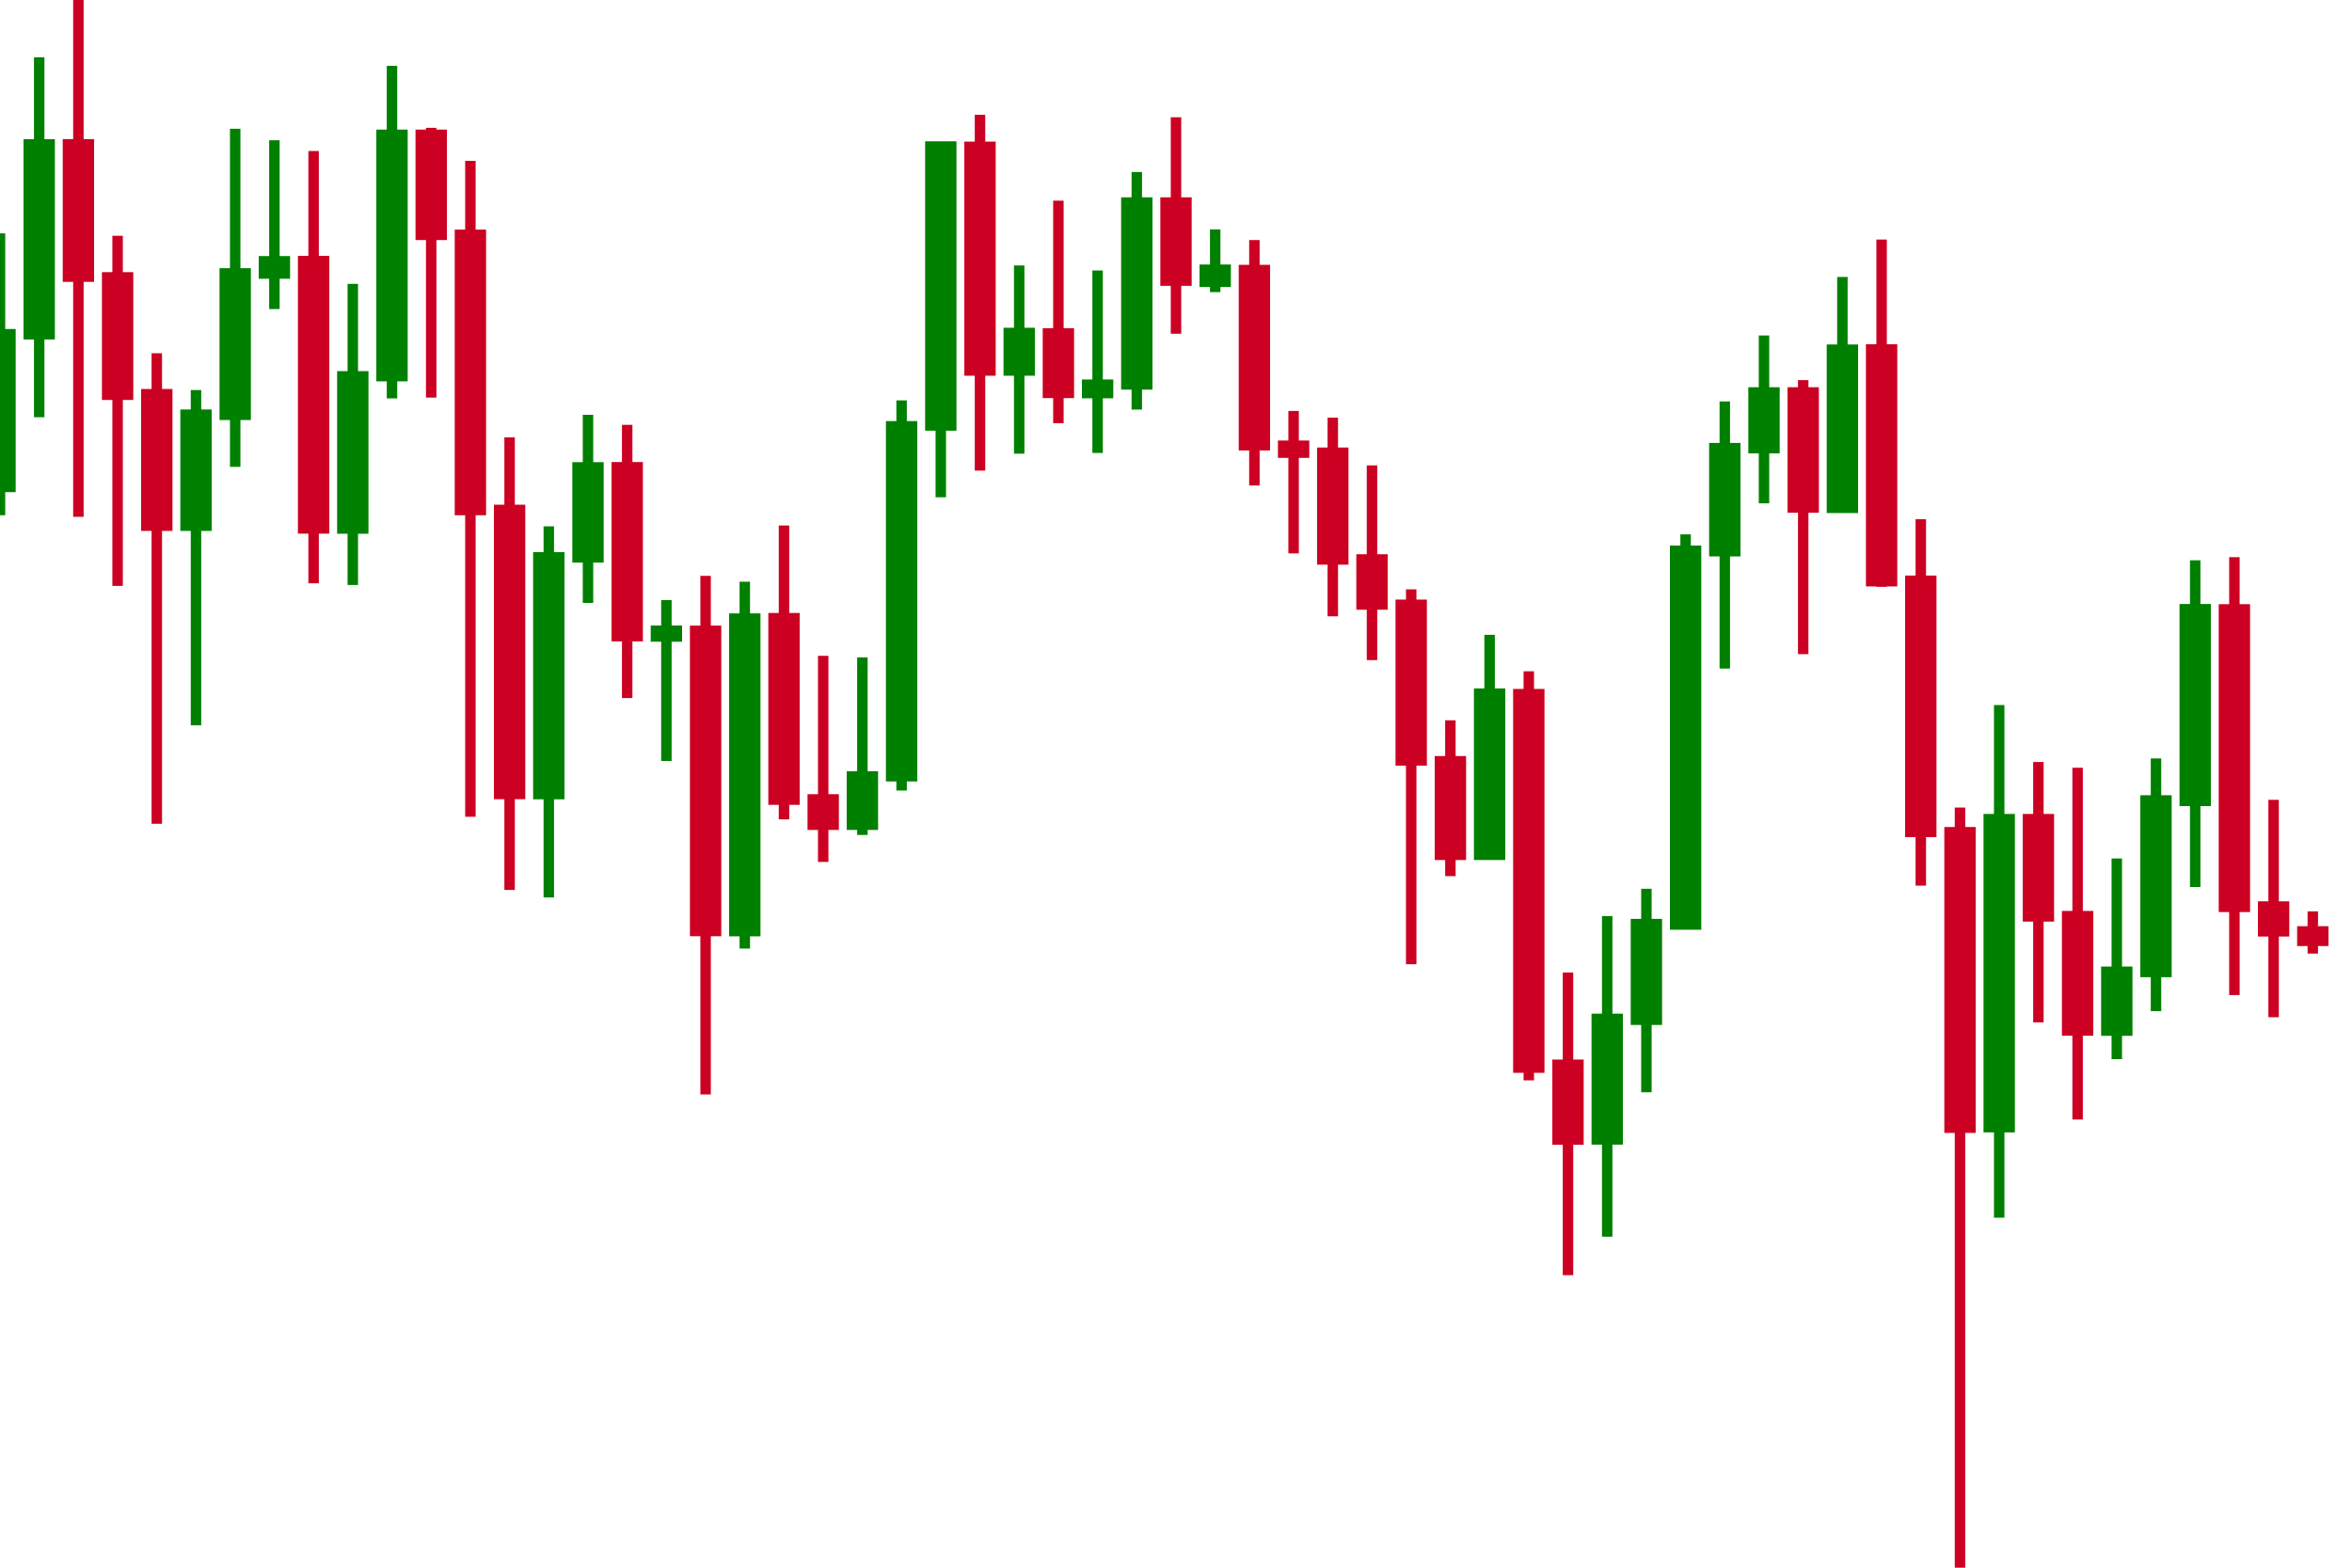
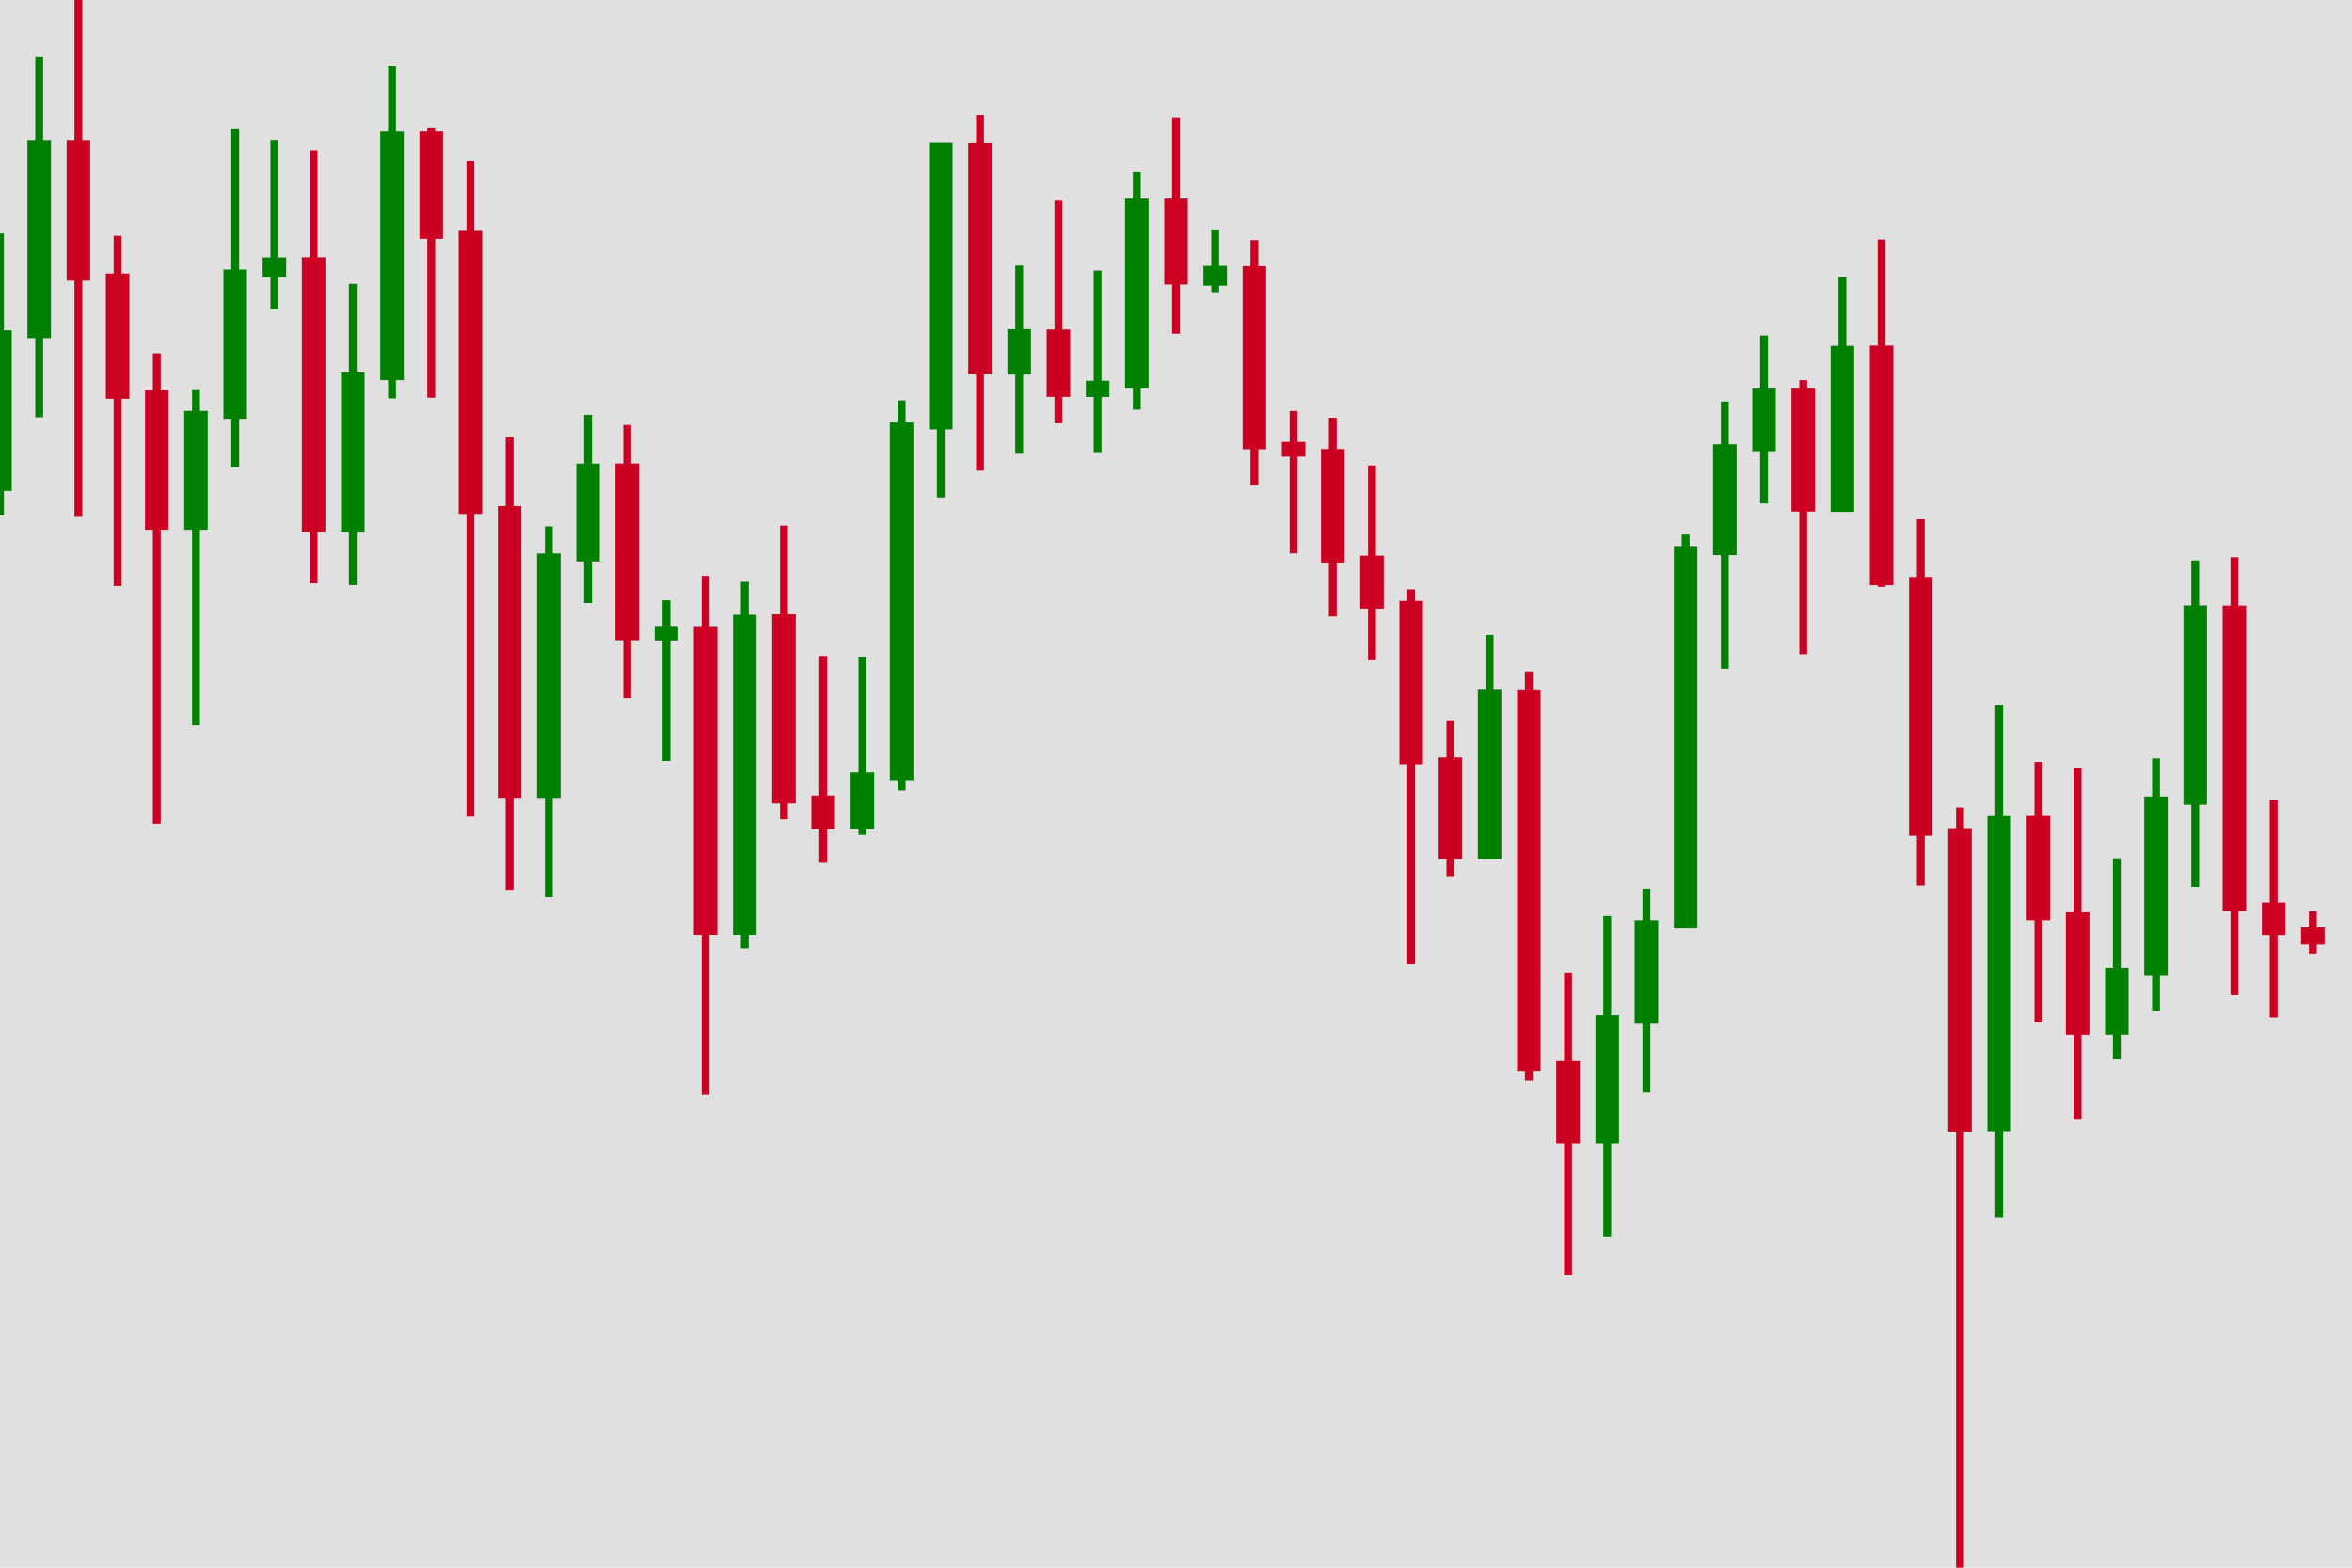
- <svg xmlns="http://www.w3.org/2000/svg" baseProfile="full" height="150" version="1.1" width="225">
+ <svg xmlns="http://www.w3.org/2000/svg" baseProfile="full" height="200" version="1.1" width="300">
  <defs />
-   <rect fill="green" height="14.61" stroke="green" width="2" x="-1.0" y="31.98" />
-   <line stroke="green" x1="0.0" x2="0.0" y1="22.33" y2="49.3" />
-   <rect fill="green" height="18.16" stroke="green" width="2" x="2.75" y="13.82" />
-   <line stroke="green" x1="3.75" x2="3.75" y1="5.48" y2="39.92" />
-   <rect fill="#cc0022" height="12.66" stroke="#cc0022" width="2" x="6.5" y="13.81" />
-   <line stroke="#cc0022" x1="7.5" x2="7.5" y1="0.0" y2="49.45" />
-   <rect fill="#cc0022" height="11.23" stroke="#cc0022" width="2" x="10.25" y="26.54" />
-   <line stroke="#cc0022" x1="11.25" x2="11.25" y1="22.56" y2="56.06" />
-   <rect fill="#cc0022" height="12.58" stroke="#cc0022" width="2" x="14.0" y="37.72" />
-   <line stroke="#cc0022" x1="15.0" x2="15.0" y1="33.8" y2="78.82" />
-   <rect fill="green" height="10.62" stroke="green" width="2" x="17.75" y="39.68" />
-   <line stroke="green" x1="18.75" x2="18.75" y1="37.32" y2="69.4" />
-   <rect fill="green" height="13.53" stroke="green" width="2" x="21.5" y="26.16" />
-   <line stroke="green" x1="22.5" x2="22.5" y1="12.32" y2="44.67" />
-   <rect fill="green" height="1.17" stroke="green" width="2" x="25.25" y="25.0" />
-   <line stroke="green" x1="26.25" x2="26.25" y1="13.42" y2="29.57" />
-   <rect fill="#cc0022" height="25.58" stroke="#cc0022" width="2" x="29.0" y="24.98" />
-   <line stroke="#cc0022" x1="30.0" x2="30.0" y1="14.45" y2="55.81" />
-   <rect fill="green" height="14.56" stroke="green" width="2" x="32.75" y="36.01" />
-   <line stroke="green" x1="33.75" x2="33.75" y1="27.16" y2="55.97" />
-   <rect fill="green" height="23.09" stroke="green" width="2" x="36.5" y="12.9" />
-   <line stroke="green" x1="37.5" x2="37.5" y1="6.3" y2="38.12" />
-   <rect fill="#cc0022" height="9.57" stroke="#cc0022" width="2" x="40.25" y="12.9" />
-   <line stroke="#cc0022" x1="41.25" x2="41.25" y1="12.23" y2="38.04" />
-   <rect fill="#cc0022" height="26.33" stroke="#cc0022" width="2" x="44.0" y="22.47" />
-   <line stroke="#cc0022" x1="45.0" x2="45.0" y1="15.39" y2="78.15" />
-   <rect fill="#cc0022" height="27.18" stroke="#cc0022" width="2" x="47.75" y="48.79" />
-   <line stroke="#cc0022" x1="48.75" x2="48.75" y1="41.85" y2="85.15" />
-   <rect fill="green" height="22.65" stroke="green" width="2" x="51.5" y="53.33" />
-   <line stroke="green" x1="52.5" x2="52.5" y1="50.36" y2="85.87" />
-   <rect fill="green" height="8.61" stroke="green" width="2" x="55.25" y="44.72" />
-   <line stroke="green" x1="56.25" x2="56.25" y1="39.69" y2="57.69" />
-   <rect fill="#cc0022" height="16.16" stroke="#cc0022" width="2" x="59.0" y="44.71" />
-   <line stroke="#cc0022" x1="60.0" x2="60.0" y1="40.65" y2="66.79" />
-   <rect fill="green" height="0.55" stroke="green" width="2" x="62.75" y="60.35" />
-   <line stroke="green" x1="63.75" x2="63.75" y1="57.42" y2="72.81" />
-   <rect fill="#cc0022" height="28.72" stroke="#cc0022" width="2" x="66.5" y="60.36" />
-   <line stroke="#cc0022" x1="67.5" x2="67.5" y1="55.1" y2="104.72" />
-   <rect fill="green" height="29.9" stroke="green" width="2" x="70.25" y="59.19" />
-   <line stroke="green" x1="71.25" x2="71.25" y1="55.66" y2="90.76" />
-   <rect fill="#cc0022" height="17.36" stroke="#cc0022" width="2" x="74.0" y="59.15" />
-   <line stroke="#cc0022" x1="75.0" x2="75.0" y1="50.28" y2="78.4" />
-   <rect fill="#cc0022" height="2.42" stroke="#cc0022" width="2" x="77.75" y="76.49" />
-   <line stroke="#cc0022" x1="78.75" x2="78.75" y1="62.75" y2="82.47" />
-   <rect fill="green" height="4.62" stroke="green" width="2" x="81.5" y="74.29" />
-   <line stroke="green" x1="82.5" x2="82.5" y1="62.9" y2="79.89" />
-   <rect fill="green" height="33.48" stroke="green" width="2" x="85.25" y="40.79" />
-   <line stroke="green" x1="86.25" x2="86.25" y1="38.31" y2="75.64" />
-   <rect fill="green" height="26.69" stroke="green" width="2" x="89.0" y="14.02" />
-   <line stroke="green" x1="90.0" x2="90.0" y1="13.8" y2="47.58" />
-   <rect fill="#cc0022" height="21.4" stroke="#cc0022" width="2" x="92.75" y="14.05" />
-   <line stroke="#cc0022" x1="93.75" x2="93.75" y1="10.98" y2="45.03" />
-   <rect fill="green" height="3.59" stroke="green" width="2" x="96.5" y="31.86" />
-   <line stroke="green" x1="97.5" x2="97.5" y1="25.4" y2="43.41" />
-   <rect fill="#cc0022" height="5.69" stroke="#cc0022" width="2" x="100.25" y="31.9" />
-   <line stroke="#cc0022" x1="101.25" x2="101.25" y1="19.2" y2="40.49" />
-   <rect fill="green" height="0.8" stroke="green" width="2" x="104.0" y="36.81" />
-   <line stroke="green" x1="105.0" x2="105.0" y1="25.88" y2="43.34" />
-   <rect fill="green" height="17.4" stroke="green" width="2" x="107.75" y="19.38" />
-   <line stroke="green" x1="108.75" x2="108.75" y1="16.46" y2="39.19" />
-   <rect fill="#cc0022" height="7.47" stroke="#cc0022" width="2" x="111.5" y="19.38" />
-   <line stroke="#cc0022" x1="112.5" x2="112.5" y1="11.22" y2="31.93" />
-   <rect fill="green" height="1.15" stroke="green" width="2" x="115.25" y="25.81" />
-   <line stroke="green" x1="116.25" x2="116.25" y1="21.95" y2="27.95" />
-   <rect fill="#cc0022" height="16.76" stroke="#cc0022" width="2" x="119.0" y="25.84" />
-   <line stroke="#cc0022" x1="120.0" x2="120.0" y1="22.97" y2="46.45" />
-   <rect fill="#cc0022" height="0.66" stroke="#cc0022" width="2" x="122.75" y="42.65" />
-   <line stroke="#cc0022" x1="123.75" x2="123.75" y1="39.32" y2="52.95" />
-   <rect fill="#cc0022" height="10.21" stroke="#cc0022" width="2" x="126.5" y="43.32" />
-   <line stroke="#cc0022" x1="127.5" x2="127.5" y1="39.96" y2="58.97" />
-   <rect fill="#cc0022" height="4.31" stroke="#cc0022" width="2" x="130.25" y="53.53" />
-   <line stroke="#cc0022" x1="131.25" x2="131.25" y1="44.53" y2="63.16" />
-   <rect fill="#cc0022" height="14.89" stroke="#cc0022" width="2" x="134.0" y="57.87" />
-   <line stroke="#cc0022" x1="135.0" x2="135.0" y1="56.39" y2="92.26" />
-   <rect fill="#cc0022" height="8.95" stroke="#cc0022" width="2" x="137.75" y="72.84" />
-   <line stroke="#cc0022" x1="138.75" x2="138.75" y1="68.92" y2="83.83" />
-   <rect fill="green" height="15.42" stroke="green" width="2" x="141.5" y="66.37" />
-   <line stroke="green" x1="142.5" x2="142.5" y1="60.74" y2="81.91" />
-   <rect fill="#cc0022" height="35.73" stroke="#cc0022" width="2" x="145.25" y="66.42" />
-   <line stroke="#cc0022" x1="146.25" x2="146.25" y1="64.23" y2="103.37" />
-   <rect fill="#cc0022" height="7.15" stroke="#cc0022" width="2" x="149.0" y="101.88" />
-   <line stroke="#cc0022" x1="150.0" x2="150.0" y1="93.05" y2="122.01" />
-   <rect fill="green" height="11.53" stroke="green" width="2" x="152.75" y="97.49" />
-   <line stroke="green" x1="153.75" x2="153.75" y1="87.65" y2="118.33" />
-   <rect fill="green" height="9.15" stroke="green" width="2" x="156.5" y="88.42" />
-   <line stroke="green" x1="157.5" x2="157.5" y1="85.04" y2="104.51" />
-   <rect fill="green" height="35.76" stroke="green" width="2" x="160.25" y="52.7" />
-   <line stroke="green" x1="161.25" x2="161.25" y1="51.13" y2="88.46" />
-   <rect fill="green" height="9.86" stroke="green" width="2" x="164.0" y="42.88" />
-   <line stroke="green" x1="165.0" x2="165.0" y1="38.41" y2="63.97" />
-   <rect fill="green" height="5.33" stroke="green" width="2" x="167.75" y="37.55" />
-   <line stroke="green" x1="168.75" x2="168.75" y1="32.1" y2="48.16" />
-   <rect fill="#cc0022" height="11.01" stroke="#cc0022" width="2" x="171.5" y="37.55" />
-   <line stroke="#cc0022" x1="172.5" x2="172.5" y1="36.37" y2="62.59" />
-   <rect fill="green" height="15.13" stroke="green" width="2" x="175.25" y="33.46" />
-   <line stroke="green" x1="176.25" x2="176.25" y1="26.5" y2="48.76" />
-   <rect fill="#cc0022" height="22.17" stroke="#cc0022" width="2" x="179.0" y="33.44" />
-   <line stroke="#cc0022" x1="180.0" x2="180.0" y1="22.92" y2="56.14" />
-   <rect fill="#cc0022" height="24.03" stroke="#cc0022" width="2" x="182.75" y="55.57" />
-   <line stroke="#cc0022" x1="183.75" x2="183.75" y1="49.68" y2="84.74" />
-   <rect fill="#cc0022" height="28.27" stroke="#cc0022" width="2" x="186.5" y="79.63" />
-   <line stroke="#cc0022" x1="187.5" x2="187.5" y1="77.27" y2="150.0" />
-   <rect fill="green" height="29.47" stroke="green" width="2" x="190.25" y="78.38" />
-   <line stroke="green" x1="191.25" x2="191.25" y1="67.46" y2="116.51" />
-   <rect fill="#cc0022" height="9.3" stroke="#cc0022" width="2" x="194.0" y="78.38" />
-   <line stroke="#cc0022" x1="195.0" x2="195.0" y1="72.91" y2="97.82" />
-   <rect fill="#cc0022" height="10.94" stroke="#cc0022" width="2" x="197.75" y="87.66" />
-   <line stroke="#cc0022" x1="198.75" x2="198.75" y1="73.46" y2="107.12" />
-   <rect fill="green" height="5.63" stroke="green" width="2" x="201.5" y="92.98" />
-   <line stroke="green" x1="202.5" x2="202.5" y1="82.14" y2="101.34" />
-   <rect fill="green" height="16.41" stroke="green" width="2" x="205.25" y="76.59" />
-   <line stroke="green" x1="206.25" x2="206.25" y1="72.57" y2="96.75" />
-   <rect fill="green" height="18.34" stroke="green" width="2" x="209.0" y="58.29" />
-   <line stroke="green" x1="210.0" x2="210.0" y1="53.61" y2="84.87" />
-   <rect fill="#cc0022" height="28.46" stroke="#cc0022" width="2" x="212.75" y="58.31" />
-   <line stroke="#cc0022" x1="213.75" x2="213.75" y1="53.31" y2="95.21" />
-   <rect fill="#cc0022" height="2.37" stroke="#cc0022" width="2" x="216.5" y="86.74" />
-   <line stroke="#cc0022" x1="217.5" x2="217.5" y1="76.53" y2="97.33" />
-   <rect fill="#cc0022" height="0.9" stroke="#cc0022" width="2" x="220.25" y="89.12" />
-   <line stroke="#cc0022" x1="221.25" x2="221.25" y1="87.2" y2="91.24" />
+   <rect width="100%" height="100%" fill="#e0e0e0" />
+   <rect fill="green" height="19.48" stroke="green" width="2" x="-1.0" y="42.64" />
+   <line stroke="green" x1="0.0" x2="0.0" y1="29.78" y2="65.73" />
+   <rect fill="green" height="24.21" stroke="green" width="2" x="4.0" y="18.42" />
+   <line stroke="green" x1="5.0" x2="5.0" y1="7.3" y2="53.23" />
+   <rect fill="#cc0022" height="16.88" stroke="#cc0022" width="2" x="9.0" y="18.42" />
+   <line stroke="#cc0022" x1="10.0" x2="10.0" y1="0.0" y2="65.93" />
+   <rect fill="#cc0022" height="14.97" stroke="#cc0022" width="2" x="14.0" y="35.39" />
+   <line stroke="#cc0022" x1="15.0" x2="15.0" y1="30.08" y2="74.75" />
+   <rect fill="#cc0022" height="16.77" stroke="#cc0022" width="2" x="19.0" y="50.3" />
+   <line stroke="#cc0022" x1="20.0" x2="20.0" y1="45.07" y2="105.1" />
+   <rect fill="green" height="14.16" stroke="green" width="2" x="24.0" y="52.91" />
+   <line stroke="green" x1="25.0" x2="25.0" y1="49.76" y2="92.53" />
+   <rect fill="green" height="18.04" stroke="green" width="2" x="29.0" y="34.88" />
+   <line stroke="green" x1="30.0" x2="30.0" y1="16.42" y2="59.57" />
+   <rect fill="green" height="1.56" stroke="green" width="2" x="34.0" y="33.33" />
+   <line stroke="green" x1="35.0" x2="35.0" y1="17.9" y2="39.42" />
+   <rect fill="#cc0022" height="34.11" stroke="#cc0022" width="2" x="39.0" y="33.31" />
+   <line stroke="#cc0022" x1="40.0" x2="40.0" y1="19.26" y2="74.41" />
+   <rect fill="green" height="19.42" stroke="green" width="2" x="44.0" y="48.01" />
+   <line stroke="green" x1="45.0" x2="45.0" y1="36.21" y2="74.63" />
+   <rect fill="green" height="30.78" stroke="green" width="2" x="49.0" y="17.21" />
+   <line stroke="green" x1="50.0" x2="50.0" y1="8.4" y2="50.82" />
+   <rect fill="#cc0022" height="12.76" stroke="#cc0022" width="2" x="54.0" y="17.2" />
+   <line stroke="#cc0022" x1="55.0" x2="55.0" y1="16.3" y2="50.73" />
+   <rect fill="#cc0022" height="35.1" stroke="#cc0022" width="2" x="59.0" y="29.95" />
+   <line stroke="#cc0022" x1="60.0" x2="60.0" y1="20.52" y2="104.19" />
+   <rect fill="#cc0022" height="36.24" stroke="#cc0022" width="2" x="64.0" y="65.05" />
+   <line stroke="#cc0022" x1="65.0" x2="65.0" y1="55.8" y2="113.54" />
+   <rect fill="green" height="30.2" stroke="green" width="2" x="69.0" y="71.1" />
+   <line stroke="green" x1="70.0" x2="70.0" y1="67.14" y2="114.49" />
+   <rect fill="green" height="11.49" stroke="green" width="2" x="74.0" y="59.63" />
+   <line stroke="green" x1="75.0" x2="75.0" y1="52.91" y2="76.92" />
+   <rect fill="#cc0022" height="21.55" stroke="#cc0022" width="2" x="79.0" y="59.62" />
+   <line stroke="#cc0022" x1="80.0" x2="80.0" y1="54.2" y2="89.05" />
+   <rect fill="green" height="0.73" stroke="green" width="2" x="84.0" y="80.47" />
+   <line stroke="green" x1="85.0" x2="85.0" y1="76.57" y2="97.08" />
+   <rect fill="#cc0022" height="38.3" stroke="#cc0022" width="2" x="89.0" y="80.48" />
+   <line stroke="#cc0022" x1="90.0" x2="90.0" y1="73.46" y2="139.63" />
+   <rect fill="green" height="39.86" stroke="green" width="2" x="94.0" y="78.92" />
+   <line stroke="green" x1="95.0" x2="95.0" y1="74.22" y2="121.01" />
+   <rect fill="#cc0022" height="23.15" stroke="#cc0022" width="2" x="99.0" y="78.86" />
+   <line stroke="#cc0022" x1="100.0" x2="100.0" y1="67.04" y2="104.54" />
+   <rect fill="#cc0022" height="3.23" stroke="#cc0022" width="2" x="104.0" y="101.99" />
+   <line stroke="#cc0022" x1="105.0" x2="105.0" y1="83.67" y2="109.96" />
+   <rect fill="green" height="6.17" stroke="green" width="2" x="109.0" y="99.05" />
+   <line stroke="green" x1="110.0" x2="110.0" y1="83.86" y2="106.52" />
+   <rect fill="green" height="44.65" stroke="green" width="2" x="114.0" y="54.39" />
+   <line stroke="green" x1="115.0" x2="115.0" y1="51.08" y2="100.85" />
+   <rect fill="green" height="35.58" stroke="green" width="2" x="119.0" y="18.69" />
+   <line stroke="green" x1="120.0" x2="120.0" y1="18.41" y2="63.45" />
+   <rect fill="#cc0022" height="28.53" stroke="#cc0022" width="2" x="124.0" y="18.73" />
+   <line stroke="#cc0022" x1="125.0" x2="125.0" y1="14.65" y2="60.04" />
+   <rect fill="green" height="4.79" stroke="green" width="2" x="129.0" y="42.49" />
+   <line stroke="green" x1="130.0" x2="130.0" y1="33.87" y2="57.88" />
+   <rect fill="#cc0022" height="7.59" stroke="#cc0022" width="2" x="134.0" y="42.53" />
+   <line stroke="#cc0022" x1="135.0" x2="135.0" y1="25.6" y2="53.99" />
+   <rect fill="green" height="1.06" stroke="green" width="2" x="139.0" y="49.07" />
+   <line stroke="green" x1="140.0" x2="140.0" y1="34.51" y2="57.79" />
+   <rect fill="green" height="23.2" stroke="green" width="2" x="144.0" y="25.84" />
+   <line stroke="green" x1="145.0" x2="145.0" y1="21.95" y2="52.25" />
+   <rect fill="#cc0022" height="9.95" stroke="#cc0022" width="2" x="149.0" y="25.84" />
+   <line stroke="#cc0022" x1="150.0" x2="150.0" y1="14.96" y2="42.57" />
+   <rect fill="green" height="1.53" stroke="green" width="2" x="154.0" y="34.41" />
+   <line stroke="green" x1="155.0" x2="155.0" y1="29.27" y2="37.27" />
+   <rect fill="#cc0022" height="22.35" stroke="#cc0022" width="2" x="159.0" y="34.45" />
+   <line stroke="#cc0022" x1="160.0" x2="160.0" y1="30.63" y2="61.93" />
+   <rect fill="#cc0022" height="0.88" stroke="#cc0022" width="2" x="164.0" y="56.86" />
+   <line stroke="#cc0022" x1="165.0" x2="165.0" y1="52.42" y2="70.59" />
+   <rect fill="#cc0022" height="13.61" stroke="#cc0022" width="2" x="169.0" y="57.77" />
+   <line stroke="#cc0022" x1="170.0" x2="170.0" y1="53.29" y2="78.63" />
+   <rect fill="#cc0022" height="5.75" stroke="#cc0022" width="2" x="174.0" y="71.38" />
+   <line stroke="#cc0022" x1="175.0" x2="175.0" y1="59.37" y2="84.22" />
+   <rect fill="#cc0022" height="19.85" stroke="#cc0022" width="2" x="179.0" y="77.15" />
+   <line stroke="#cc0022" x1="180.0" x2="180.0" y1="75.18" y2="123.01" />
+   <rect fill="#cc0022" height="11.93" stroke="#cc0022" width="2" x="184.0" y="97.13" />
+   <line stroke="#cc0022" x1="185.0" x2="185.0" y1="91.89" y2="111.78" />
+   <rect fill="green" height="20.56" stroke="green" width="2" x="189.0" y="88.5" />
+   <line stroke="green" x1="190.0" x2="190.0" y1="80.99" y2="109.21" />
+   <rect fill="#cc0022" height="47.64" stroke="#cc0022" width="2" x="194.0" y="88.56" />
+   <line stroke="#cc0022" x1="195.0" x2="195.0" y1="85.65" y2="137.82" />
+   <rect fill="#cc0022" height="9.53" stroke="#cc0022" width="2" x="199.0" y="135.83" />
+   <line stroke="#cc0022" x1="200.0" x2="200.0" y1="124.06" y2="162.68" />
+   <rect fill="green" height="15.37" stroke="green" width="2" x="204.0" y="129.99" />
+   <line stroke="green" x1="205.0" x2="205.0" y1="116.86" y2="157.77" />
+   <rect fill="green" height="12.2" stroke="green" width="2" x="209.0" y="117.9" />
+   <line stroke="green" x1="210.0" x2="210.0" y1="113.39" y2="139.35" />
+   <rect fill="green" height="47.68" stroke="green" width="2" x="214.0" y="70.27" />
+   <line stroke="green" x1="215.0" x2="215.0" y1="68.18" y2="117.95" />
+   <rect fill="green" height="13.14" stroke="green" width="2" x="219.0" y="57.17" />
+   <line stroke="green" x1="220.0" x2="220.0" y1="51.22" y2="85.3" />
+   <rect fill="green" height="7.11" stroke="green" width="2" x="224.0" y="50.06" />
+   <line stroke="green" x1="225.0" x2="225.0" y1="42.8" y2="64.22" />
+   <rect fill="#cc0022" height="14.68" stroke="#cc0022" width="2" x="229.0" y="50.07" />
+   <line stroke="#cc0022" x1="230.0" x2="230.0" y1="48.49" y2="83.45" />
+   <rect fill="green" height="20.17" stroke="green" width="2" x="234.0" y="44.62" />
+   <line stroke="green" x1="235.0" x2="235.0" y1="35.34" y2="65.02" />
+   <rect fill="#cc0022" height="29.56" stroke="#cc0022" width="2" x="239.0" y="44.59" />
+   <line stroke="#cc0022" x1="240.0" x2="240.0" y1="30.55" y2="74.86" />
+   <rect fill="#cc0022" height="32.04" stroke="#cc0022" width="2" x="244.0" y="74.09" />
+   <line stroke="#cc0022" x1="245.0" x2="245.0" y1="66.24" y2="112.99" />
+   <rect fill="#cc0022" height="37.69" stroke="#cc0022" width="2" x="249.0" y="106.17" />
+   <line stroke="#cc0022" x1="250.0" x2="250.0" y1="103.03" y2="200.0" />
+   <rect fill="green" height="39.3" stroke="green" width="2" x="254.0" y="104.51" />
+   <line stroke="green" x1="255.0" x2="255.0" y1="89.95" y2="155.34" />
+   <rect fill="#cc0022" height="12.4" stroke="#cc0022" width="2" x="259.0" y="104.5" />
+   <line stroke="#cc0022" x1="260.0" x2="260.0" y1="97.21" y2="130.43" />
+   <rect fill="#cc0022" height="14.59" stroke="#cc0022" width="2" x="264.0" y="116.89" />
+   <line stroke="#cc0022" x1="265.0" x2="265.0" y1="97.95" y2="142.83" />
+   <rect fill="green" height="7.5" stroke="green" width="2" x="269.0" y="123.97" />
+   <line stroke="green" x1="270.0" x2="270.0" y1="109.52" y2="135.13" />
+   <rect fill="green" height="21.88" stroke="green" width="2" x="274.0" y="102.12" />
+   <line stroke="green" x1="275.0" x2="275.0" y1="96.76" y2="129.0" />
+   <rect fill="green" height="24.45" stroke="green" width="2" x="279.0" y="77.72" />
+   <line stroke="green" x1="280.0" x2="280.0" y1="71.49" y2="113.16" />
+   <rect fill="#cc0022" height="37.94" stroke="#cc0022" width="2" x="284.0" y="77.74" />
+   <line stroke="#cc0022" x1="285.0" x2="285.0" y1="71.08" y2="126.95" />
+   <rect fill="#cc0022" height="3.15" stroke="#cc0022" width="2" x="289.0" y="115.65" />
+   <line stroke="#cc0022" x1="290.0" x2="290.0" y1="102.04" y2="129.78" />
+   <rect fill="#cc0022" height="1.2" stroke="#cc0022" width="2" x="294.0" y="118.82" />
+   <line stroke="#cc0022" x1="295.0" x2="295.0" y1="116.27" y2="121.66" />
</svg>
